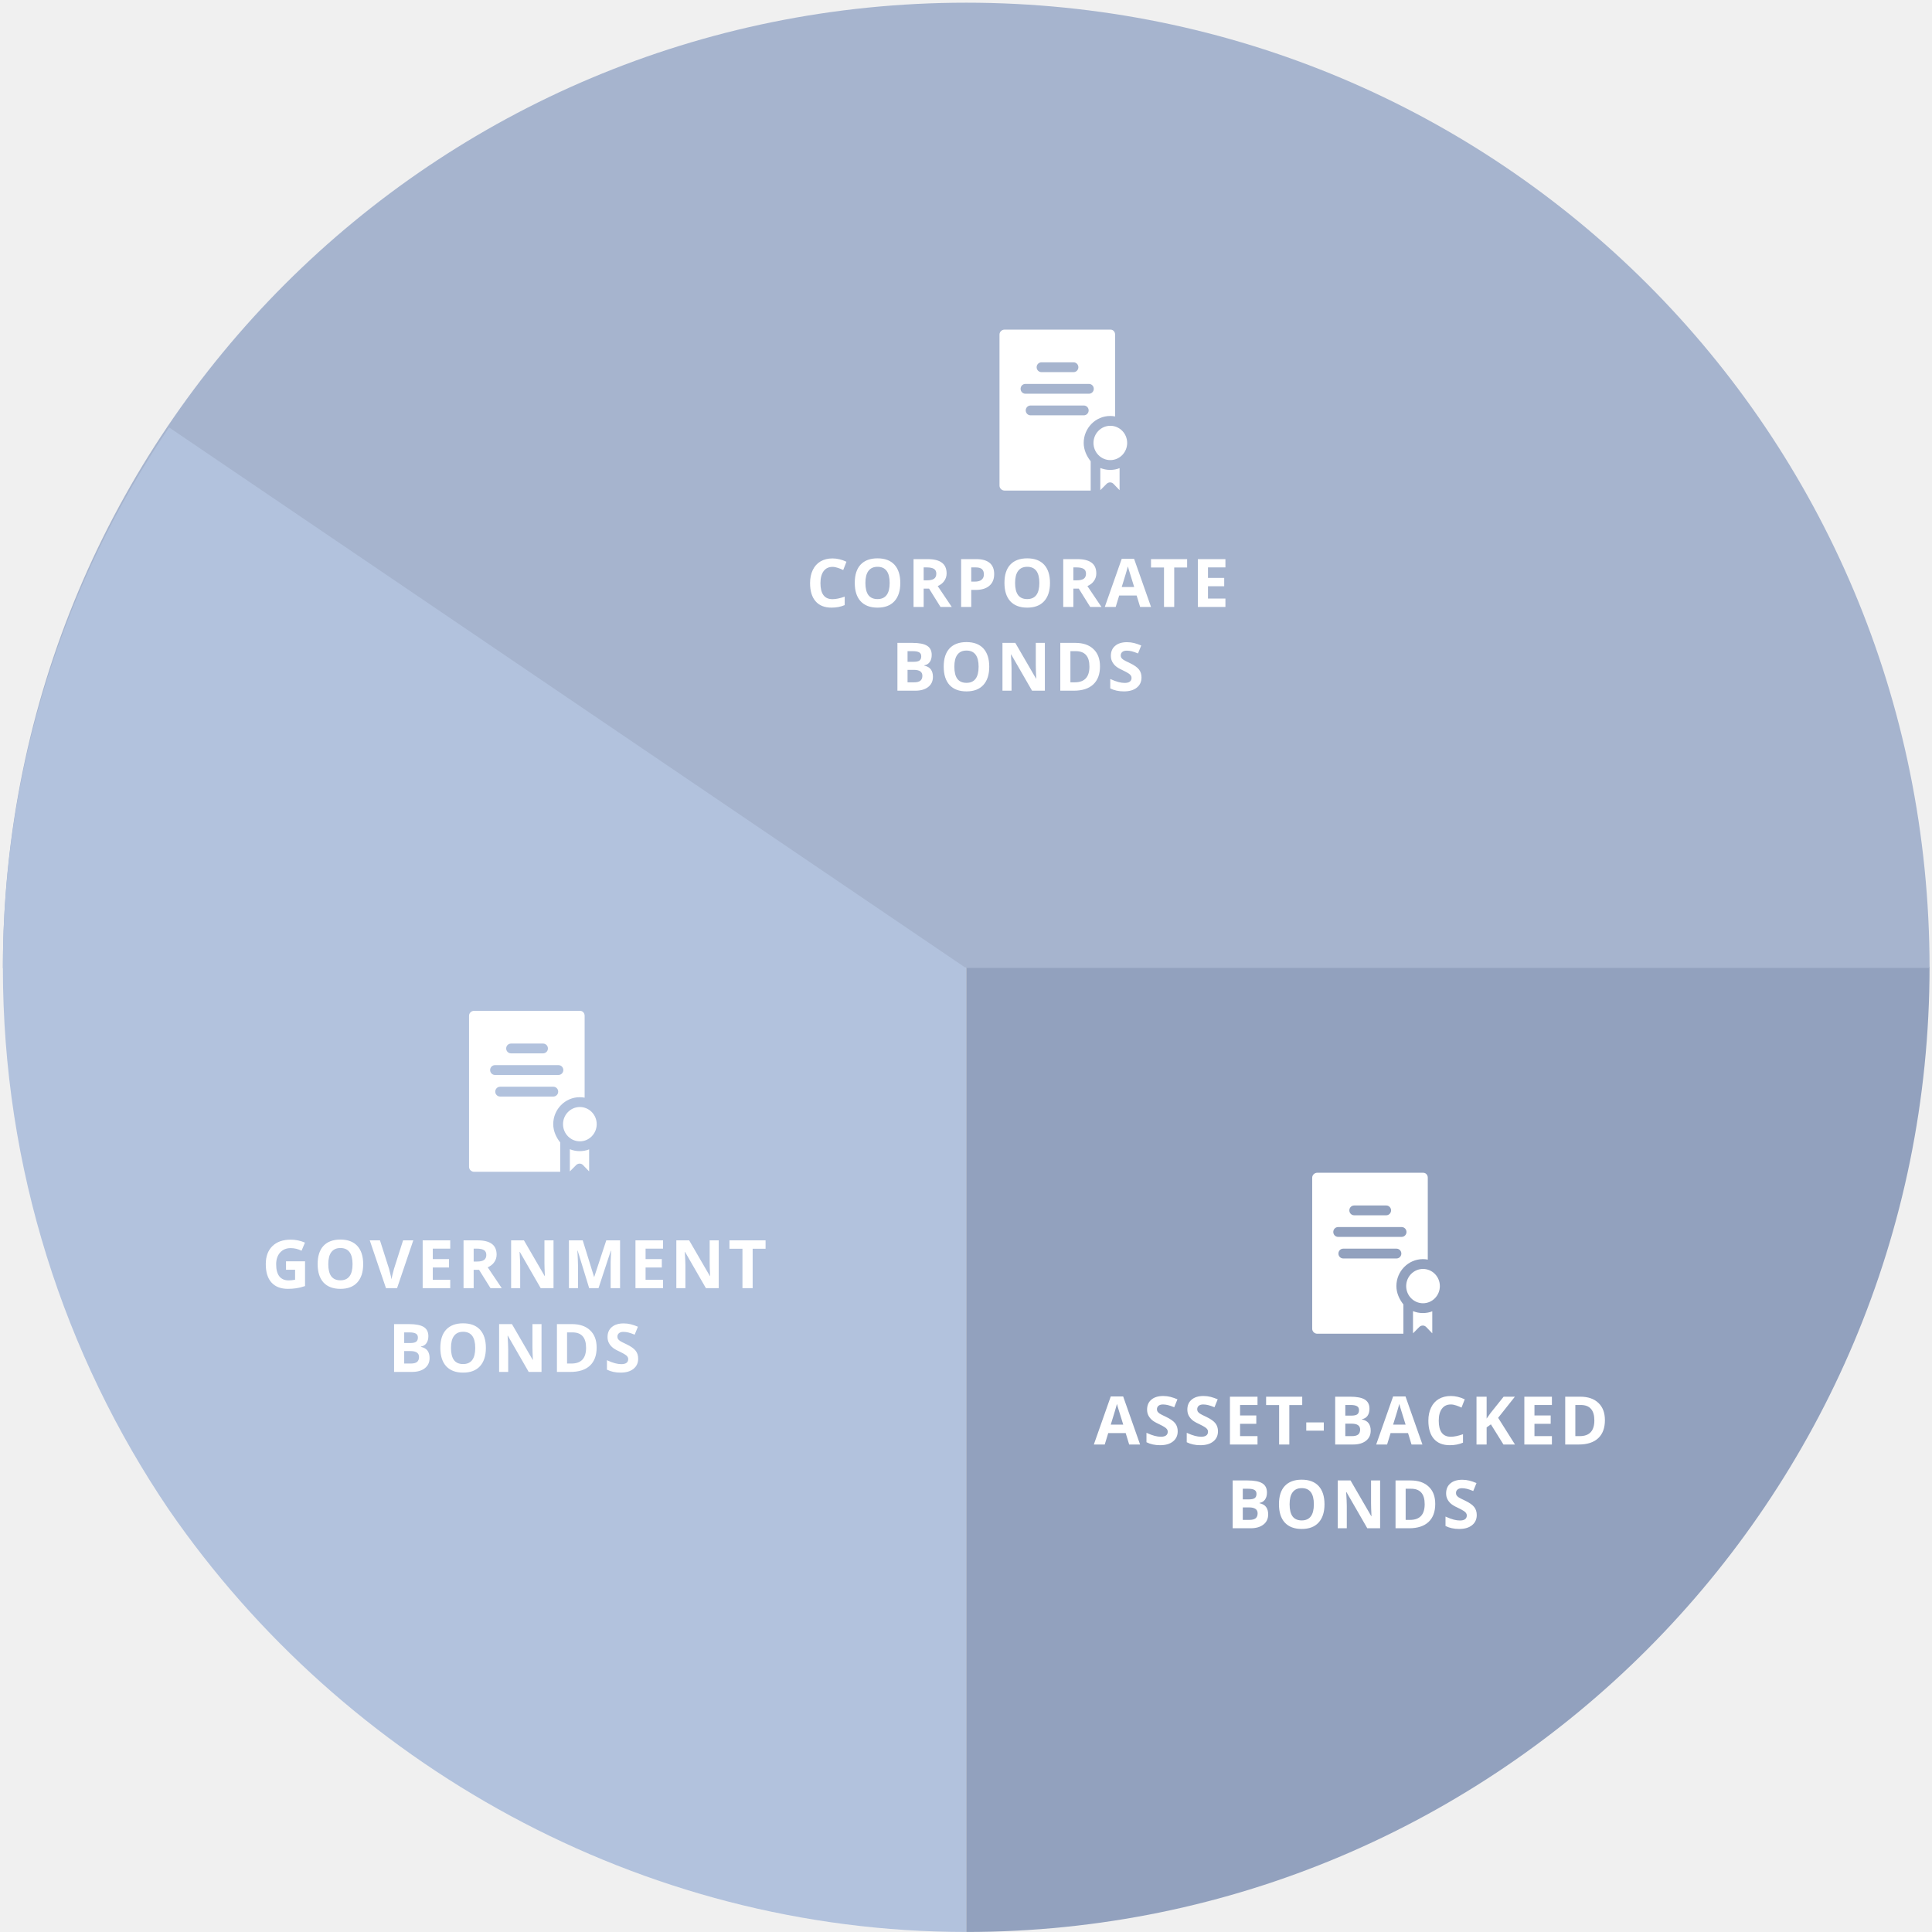
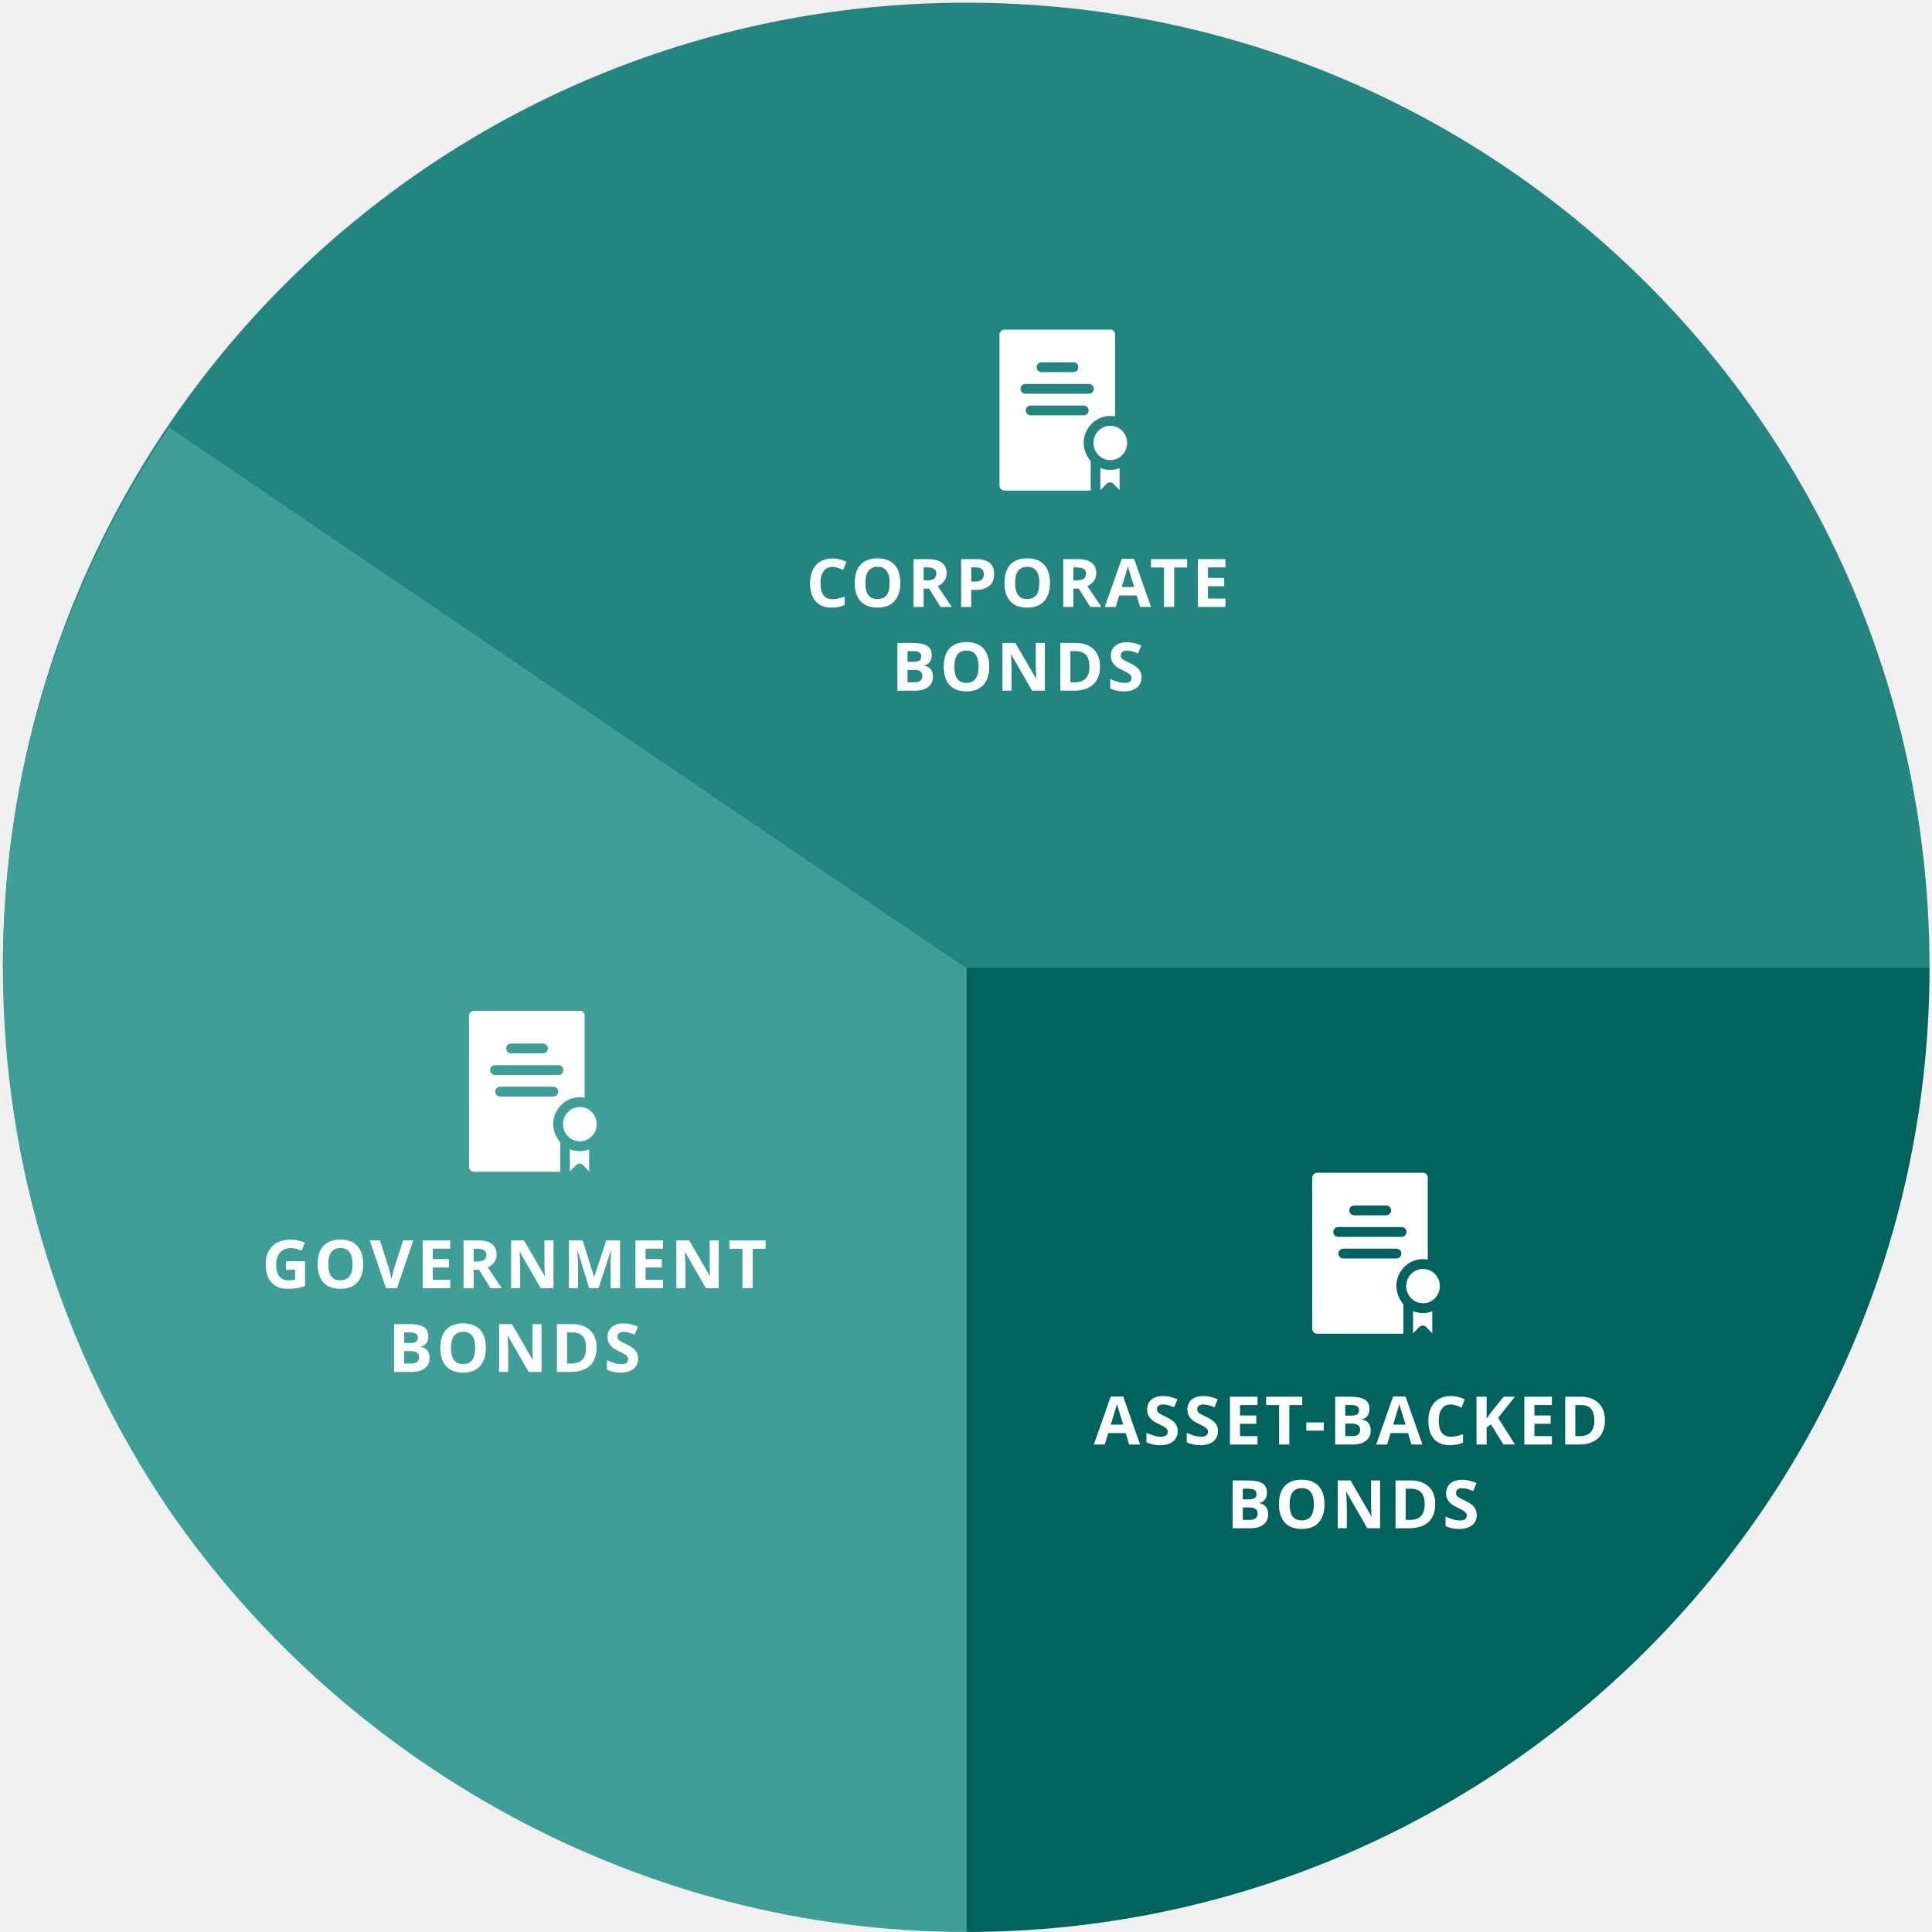
<svg xmlns="http://www.w3.org/2000/svg" width="346px" height="346px" viewBox="0 0 346 346" version="1.1">
  <defs />
  <g id="Page-1" stroke="none" stroke-width="1" fill="none" fill-rule="evenodd">
    <g id="11-Managed-Funds_Fixed" transform="translate(-340, -264)">
      <g id="Group" transform="translate(340, 264)">
        <g id="Imported-Layers-Copy" transform="translate(173, 173) rotate(-90) translate(-173, -173) ">
-           <path d="M172.865,345.561 L172.865,173.039 L0.005,173.039 C0.005,268.32 77.397,345.561 172.865,345.561 Z" id="Fill-1" fill="#92A1BE" />
-           <path d="M172.658,0.517 L172.658,345.561 C268.76,345.561 345.517,268.32 345.517,173.039 C345.517,77.758 268.76,0.517 172.658,0.517" id="Fill-2" fill="#A6B4CE" />
-           <path d="M269.456,30.277 C241.783,11.497 208.493,0.517 172.658,0.517 C136.824,0.517 103.258,11.497 75.585,30.277 C30.181,61.564 0.007,114.62 0.007,173 L172.632,173 L269.456,30.277 Z" id="Fill-3" fill="#B2C2DD" />
+           <path d="M172.865,345.561 L172.865,173.039 L0.005,173.039 C0.005,268.32 77.397,345.561 172.865,345.561 Z" id="Fill-1" fill="#00635D" />
+           <path d="M172.658,0.517 L172.658,345.561 C268.76,345.561 345.517,268.32 345.517,173.039 C345.517,77.758 268.76,0.517 172.658,0.517" id="Fill-2" fill="#22857F" />
+           <path d="M269.456,30.277 C241.783,11.497 208.493,0.517 172.658,0.517 C136.824,0.517 103.258,11.497 75.585,30.277 C30.181,61.564 0.007,114.62 0.007,173 L172.632,173 L269.456,30.277 Z" id="Fill-3" fill="#3F9E98" />
        </g>
-         <text id="ASSET-BACKED-BONDS" font-family="Open Sans, sans-serif" font-size="12" font-weight="bold" line-spacing="15" letter-spacing="0.6" fill="#FFFFFF">
+         <text id="ASSET-BACKED-BONDS" font-family="Open Sans" font-size="12" font-weight="bold" line-spacing="15" letter-spacing="0.6" fill="#FFFFFF">
          <tspan x="195.896" y="258.692">ASSET-BACKED </tspan>
          <tspan x="219.68" y="273.692">BONDS</tspan>
        </text>
-         <text id="GOVERNMENT" font-family="Open Sans, sans-serif" font-size="12" font-weight="bold" line-spacing="15" letter-spacing="0.6" fill="#FFFFFF">
+         <text id="GOVERNMENT" font-family="Open Sans" font-size="12" font-weight="bold" line-spacing="15" letter-spacing="0.6" fill="#FFFFFF">
          <tspan x="46.896" y="230.692">GOVERNMENT</tspan>
          <tspan x="69.495" y="245.692">BONDS</tspan>
        </text>
-         <text id="CORPORATE" font-family="Open Sans, sans-serif" font-size="12" font-weight="bold" line-spacing="15" letter-spacing="0.6" fill="#FFFFFF">
+         <text id="CORPORATE" font-family="Open Sans" font-size="12" font-weight="bold" line-spacing="15" letter-spacing="0.6" fill="#FFFFFF">
          <tspan x="144.371" y="108.692">CORPORATE</tspan>
          <tspan x="159.64" y="123.692">BONDS</tspan>
        </text>
        <g id="file249-copy" transform="translate(84, 181)" fill="#FFFFFF">
          <path d="M21.505,24.836 L21.505,28.784 L20.409,27.648 C20.24,27.476 20.03,27.391 19.809,27.391 C19.588,27.391 19.353,27.476 19.184,27.648 L18.055,28.784 L18.055,24.813 C18.63,25.034 19.189,25.157 19.809,25.157 C20.406,25.157 21.045,25.042 21.505,24.836 L21.505,24.836 Z M16.831,20.327 C16.831,22.021 18.184,23.399 19.847,23.399 C21.51,23.399 22.863,22.021 22.863,20.327 C22.863,18.632 21.51,17.254 19.847,17.254 C18.184,17.254 16.831,18.632 16.831,20.327 L16.831,20.327 Z M16.33,23.604 L16.33,28.854 L0.901,28.854 C0.424,28.854 0,28.46 0,27.975 L0,0.908 C0,0.423 0.424,0.029 0.901,0.029 L19.876,0.029 C20.352,0.029 20.7,0.423 20.7,0.908 L20.7,15.583 C20.47,15.527 20.133,15.496 19.828,15.496 C17.213,15.496 15.078,17.663 15.078,20.327 C15.078,21.59 15.64,22.742 16.33,23.604 L16.33,23.604 Z M6.651,6.767 C6.651,7.252 7.037,7.645 7.513,7.645 L13.263,7.645 C13.74,7.645 14.126,7.252 14.126,6.767 C14.126,6.281 13.74,5.888 13.263,5.888 L7.513,5.888 C7.037,5.888 6.651,6.281 6.651,6.767 L6.651,6.767 Z M4.638,11.512 L16.023,11.512 C16.5,11.512 16.886,11.119 16.886,10.633 C16.886,10.148 16.5,9.754 16.023,9.754 L4.638,9.754 C4.162,9.754 3.776,10.148 3.776,10.633 C3.776,11.119 4.162,11.512 4.638,11.512 L4.638,11.512 Z M15.103,15.379 C15.579,15.379 15.966,14.985 15.966,14.5 C15.966,14.014 15.579,13.621 15.103,13.621 L5.559,13.621 C5.082,13.621 4.696,14.014 4.696,14.5 C4.696,14.985 5.082,15.379 5.559,15.379 L15.103,15.379 Z" id="Fill-1" />
        </g>
        <g id="file249-copy-2" transform="translate(179, 59)" fill="#FFFFFF">
          <path d="M21.505,24.836 L21.505,28.784 L20.409,27.648 C20.24,27.476 20.03,27.391 19.809,27.391 C19.588,27.391 19.353,27.476 19.184,27.648 L18.055,28.784 L18.055,24.813 C18.63,25.034 19.189,25.157 19.809,25.157 C20.406,25.157 21.045,25.042 21.505,24.836 L21.505,24.836 Z M16.831,20.327 C16.831,22.021 18.184,23.399 19.847,23.399 C21.51,23.399 22.863,22.021 22.863,20.327 C22.863,18.632 21.51,17.254 19.847,17.254 C18.184,17.254 16.831,18.632 16.831,20.327 L16.831,20.327 Z M16.33,23.604 L16.33,28.854 L0.901,28.854 C0.424,28.854 0,28.46 0,27.975 L0,0.908 C0,0.423 0.424,0.029 0.901,0.029 L19.876,0.029 C20.352,0.029 20.7,0.423 20.7,0.908 L20.7,15.583 C20.47,15.527 20.133,15.496 19.828,15.496 C17.213,15.496 15.078,17.663 15.078,20.327 C15.078,21.59 15.64,22.742 16.33,23.604 L16.33,23.604 Z M6.651,6.767 C6.651,7.252 7.037,7.645 7.513,7.645 L13.263,7.645 C13.74,7.645 14.126,7.252 14.126,6.767 C14.126,6.281 13.74,5.888 13.263,5.888 L7.513,5.888 C7.037,5.888 6.651,6.281 6.651,6.767 L6.651,6.767 Z M4.638,11.512 L16.023,11.512 C16.5,11.512 16.886,11.119 16.886,10.633 C16.886,10.148 16.5,9.754 16.023,9.754 L4.638,9.754 C4.162,9.754 3.776,10.148 3.776,10.633 C3.776,11.119 4.162,11.512 4.638,11.512 L4.638,11.512 Z M15.103,15.379 C15.579,15.379 15.966,14.985 15.966,14.5 C15.966,14.014 15.579,13.621 15.103,13.621 L5.559,13.621 C5.082,13.621 4.696,14.014 4.696,14.5 C4.696,14.985 5.082,15.379 5.559,15.379 L15.103,15.379 Z" id="Fill-1" />
        </g>
        <g id="file249-copy-3" transform="translate(235, 210)" fill="#FFFFFF">
          <path d="M21.505,24.836 L21.505,28.784 L20.409,27.648 C20.24,27.476 20.03,27.391 19.809,27.391 C19.588,27.391 19.353,27.476 19.184,27.648 L18.055,28.784 L18.055,24.813 C18.63,25.034 19.189,25.157 19.809,25.157 C20.406,25.157 21.045,25.042 21.505,24.836 L21.505,24.836 Z M16.831,20.327 C16.831,22.021 18.184,23.399 19.847,23.399 C21.51,23.399 22.863,22.021 22.863,20.327 C22.863,18.632 21.51,17.254 19.847,17.254 C18.184,17.254 16.831,18.632 16.831,20.327 L16.831,20.327 Z M16.33,23.604 L16.33,28.854 L0.901,28.854 C0.424,28.854 0,28.46 0,27.975 L0,0.908 C0,0.423 0.424,0.029 0.901,0.029 L19.876,0.029 C20.352,0.029 20.7,0.423 20.7,0.908 L20.7,15.583 C20.47,15.527 20.133,15.496 19.828,15.496 C17.213,15.496 15.078,17.663 15.078,20.327 C15.078,21.59 15.64,22.742 16.33,23.604 L16.33,23.604 Z M6.651,6.767 C6.651,7.252 7.037,7.645 7.513,7.645 L13.263,7.645 C13.74,7.645 14.126,7.252 14.126,6.767 C14.126,6.281 13.74,5.888 13.263,5.888 L7.513,5.888 C7.037,5.888 6.651,6.281 6.651,6.767 L6.651,6.767 Z M4.638,11.512 L16.023,11.512 C16.5,11.512 16.886,11.119 16.886,10.633 C16.886,10.148 16.5,9.754 16.023,9.754 L4.638,9.754 C4.162,9.754 3.776,10.148 3.776,10.633 C3.776,11.119 4.162,11.512 4.638,11.512 L4.638,11.512 Z M15.103,15.379 C15.579,15.379 15.966,14.985 15.966,14.5 C15.966,14.014 15.579,13.621 15.103,13.621 L5.559,13.621 C5.082,13.621 4.696,14.014 4.696,14.5 C4.696,14.985 5.082,15.379 5.559,15.379 L15.103,15.379 Z" id="Fill-1" />
        </g>
      </g>
    </g>
  </g>
</svg>
